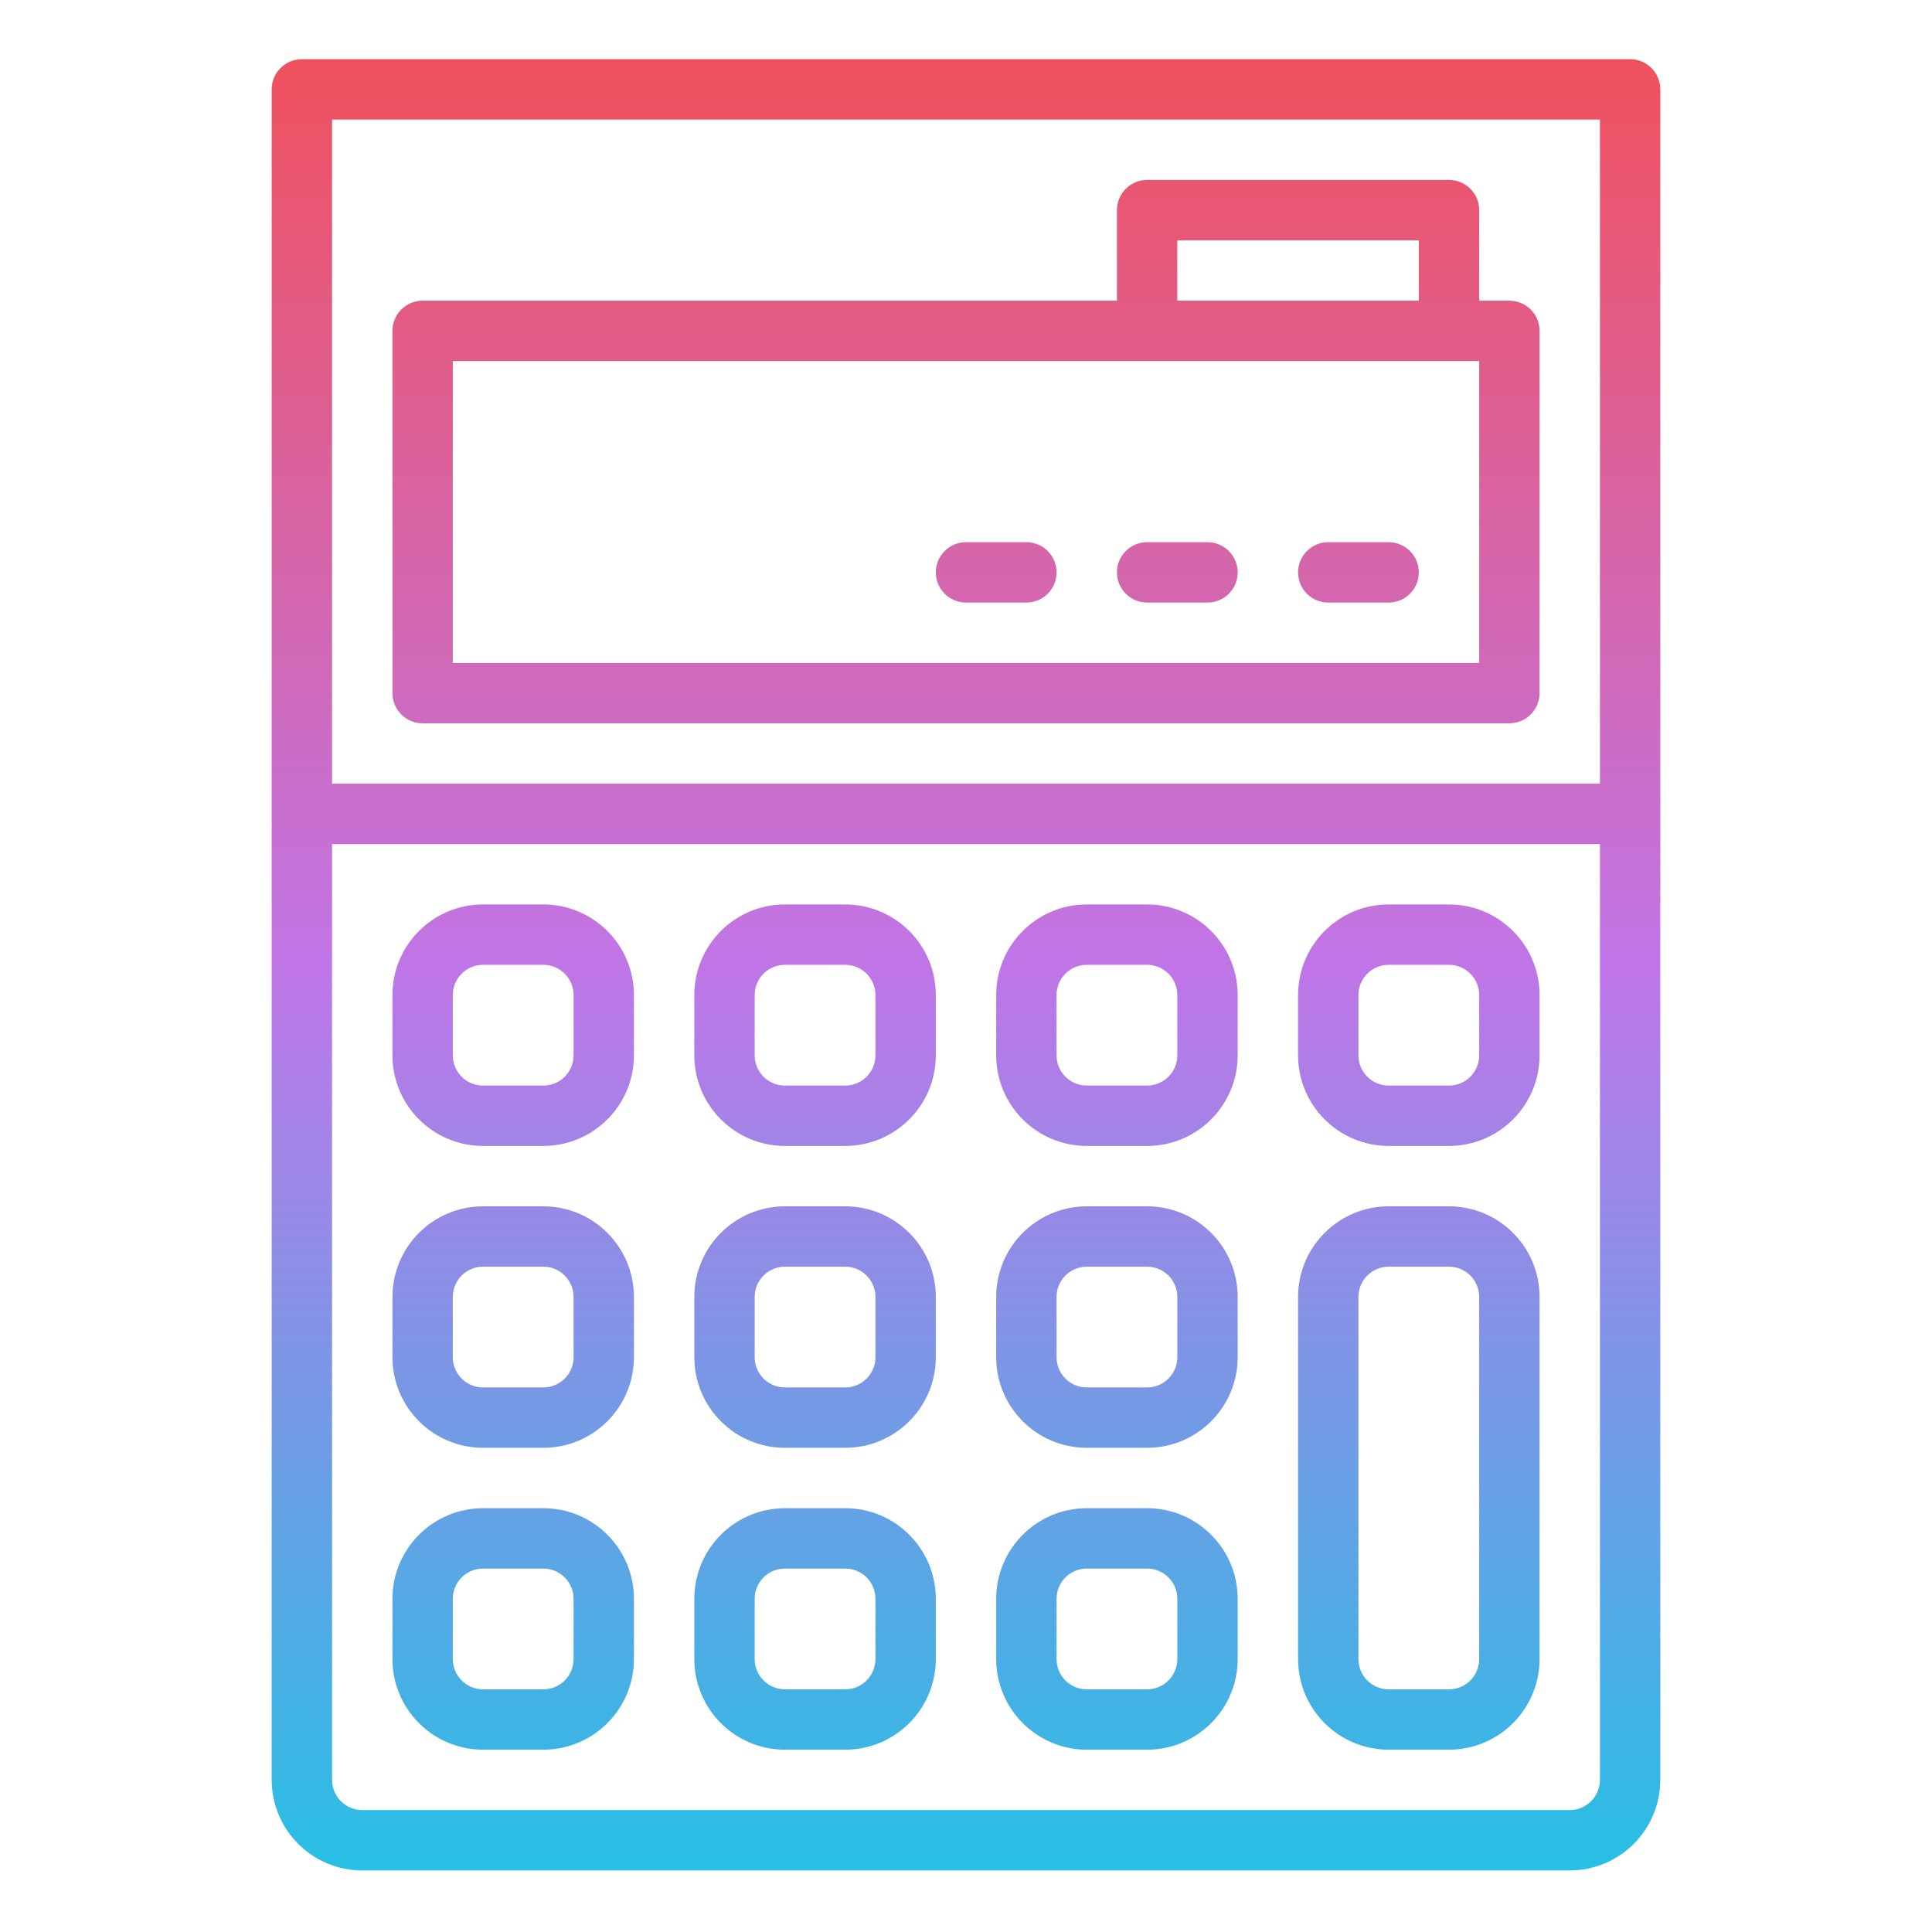
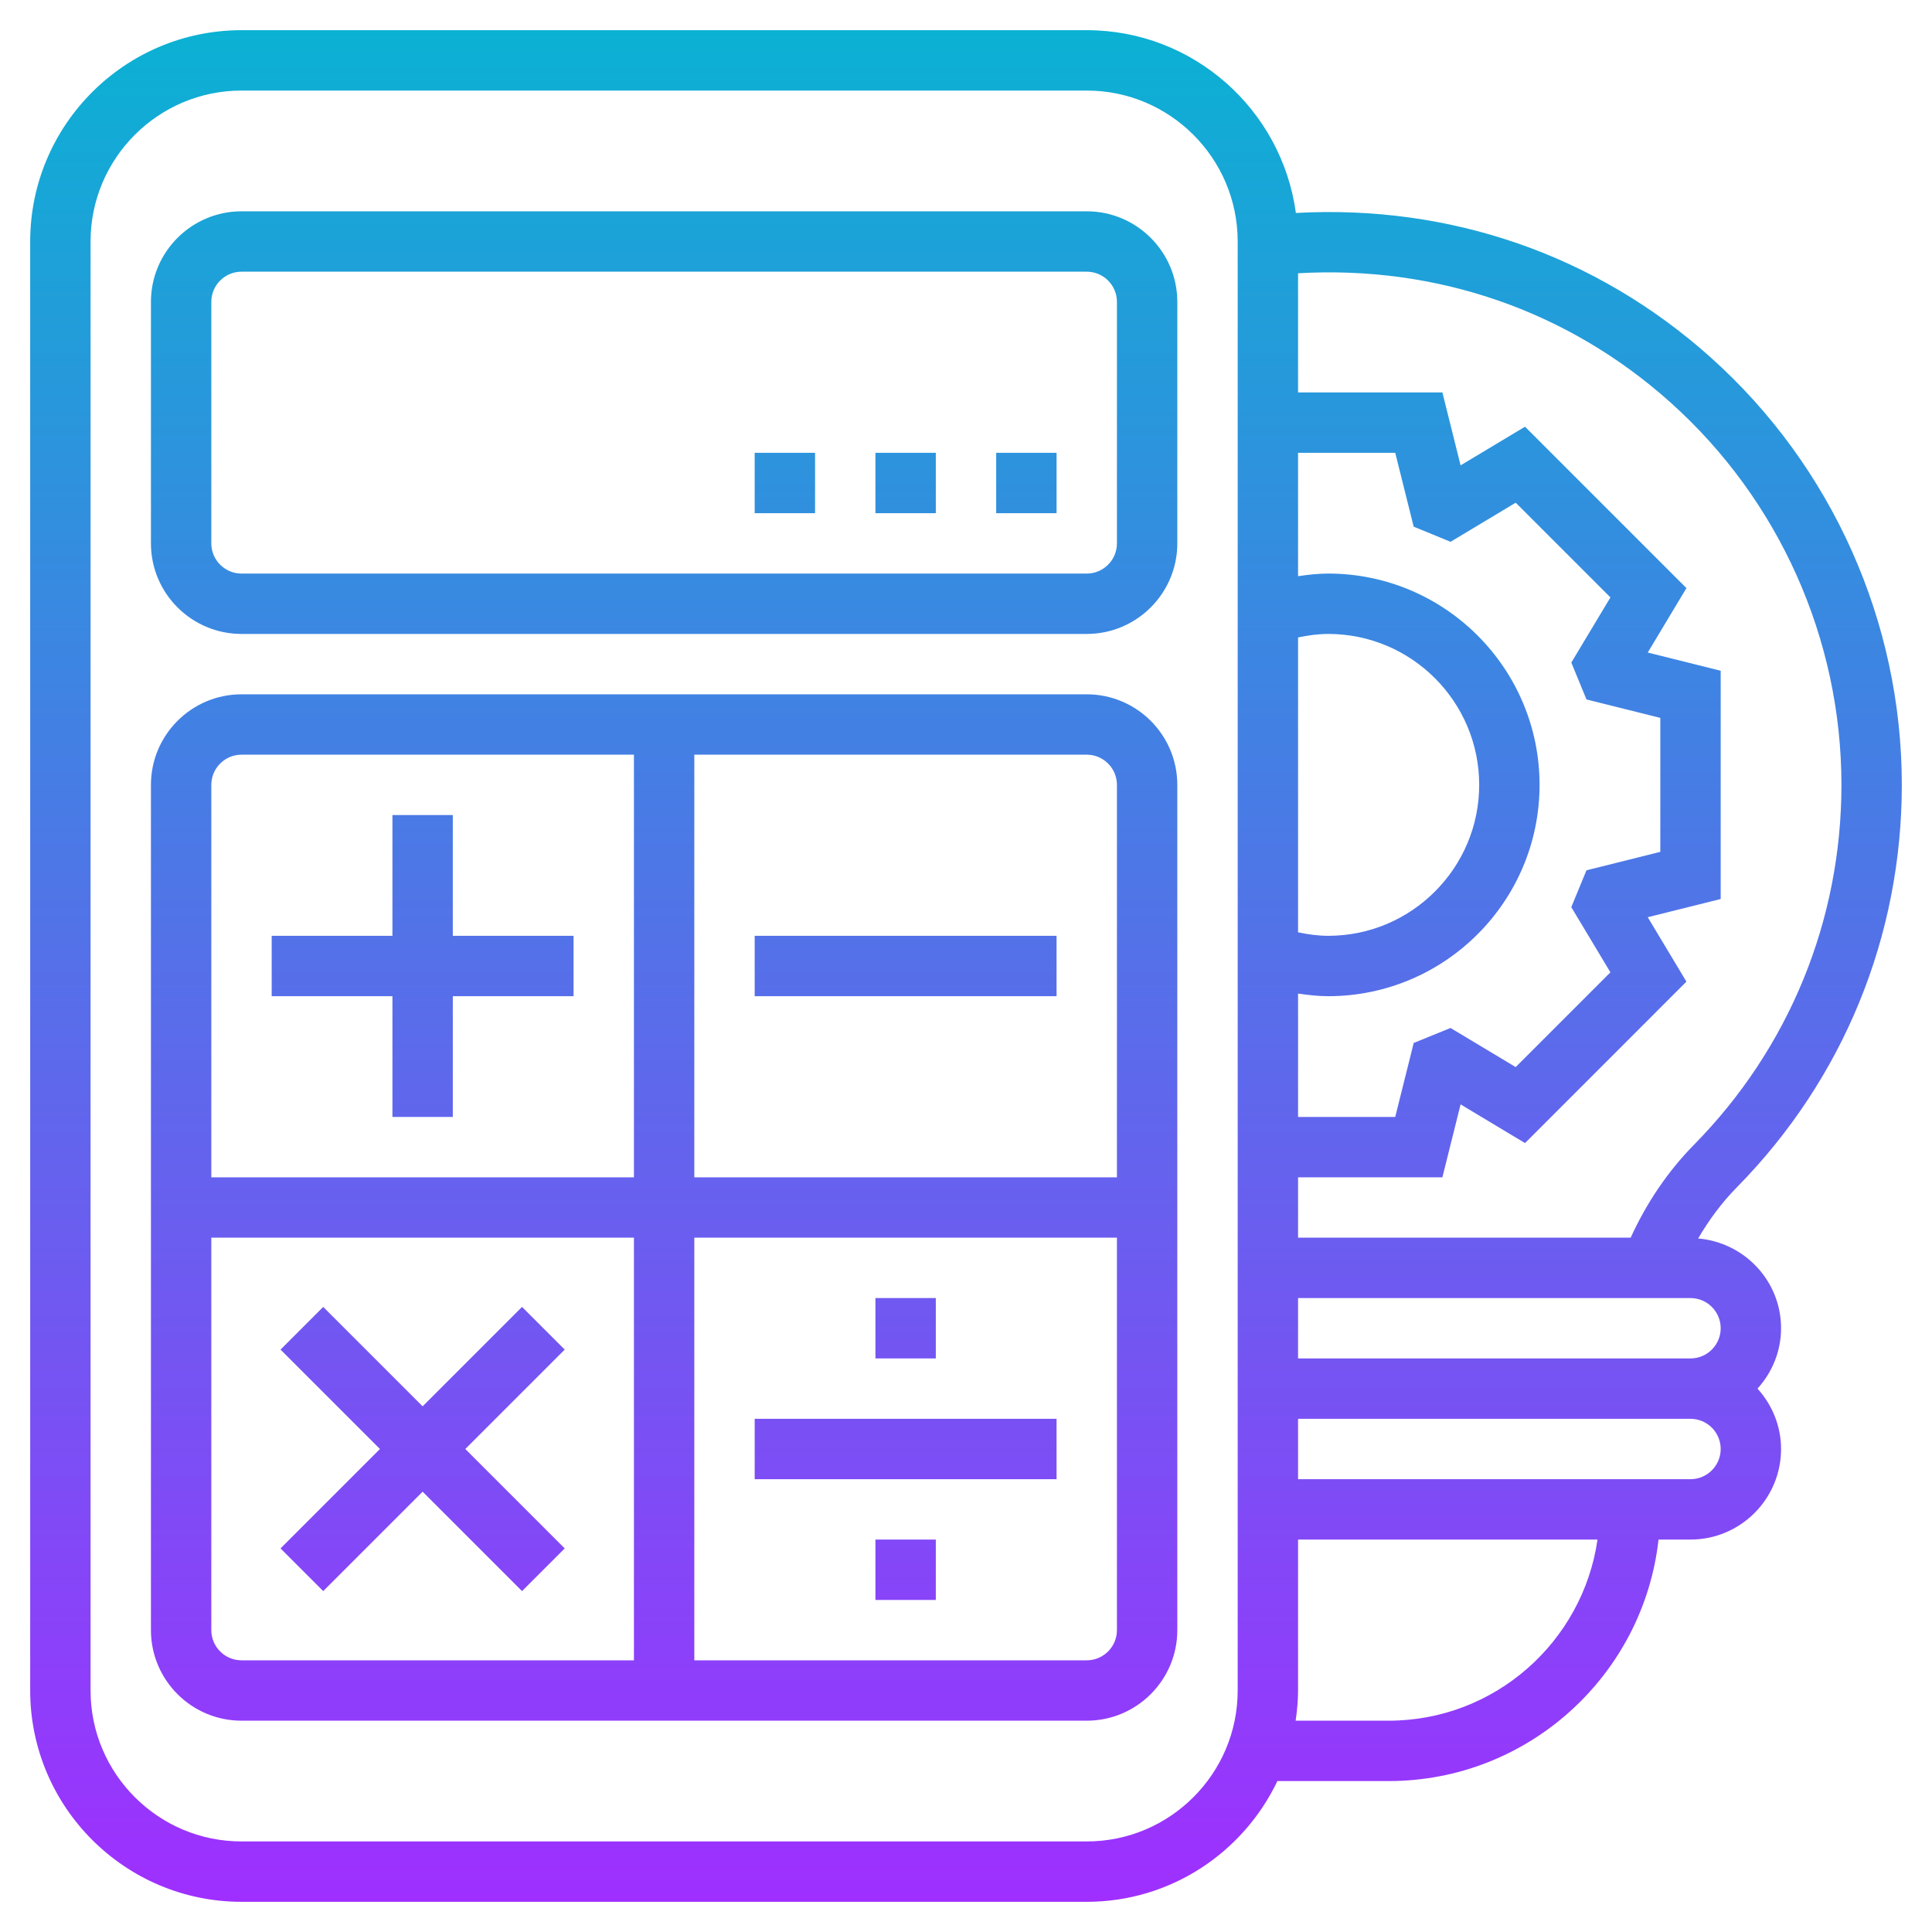
- <svg xmlns="http://www.w3.org/2000/svg" id="Gradient" height="512" viewBox="0 0 512 512" width="512">
-   <linearGradient id="linear-gradient" gradientUnits="userSpaceOnUse" x1="256" x2="256" y1="495.687" y2="15.687">
-     <stop offset="0" stop-color="#27bfe4" />
-     <stop offset=".5" stop-color="#c075e7" />
-     <stop offset="1" stop-color="#f0515d" />
+ <svg xmlns="http://www.w3.org/2000/svg" id="Layer_3" enable-background="new 0 0 64 64" height="512" viewBox="0 0 64 64" width="512">
+   <linearGradient id="SVGID_1_" gradientUnits="userSpaceOnUse" x1="32" x2="32" y1="63" y2="1">
+     <stop offset="0" stop-color="#9f2fff" />
+     <stop offset="1" stop-color="#0bb1d3" />
  </linearGradient>
-   <path d="m112 191.687h288a8 8 0 0 0 8-8v-96a8 8 0 0 0 -8-8h-8v-24a8 8 0 0 0 -8-8h-80a8 8 0 0 0 -8 8v24h-184a8 8 0 0 0 -8 8v96a8 8 0 0 0 8 8zm200-128h64v16h-64zm-192 32h272v80h-272zm296 400a24.028 24.028 0 0 0 24-24v-448a8 8 0 0 0 -8-8h-352a8 8 0 0 0 -8 8v448a24.028 24.028 0 0 0 24 24zm8-464v176h-336v-176zm-336 440v-248h336v248a8.009 8.009 0 0 1 -8 8h-320a8.009 8.009 0 0 1 -8-8zm40-168h16a24.027 24.027 0 0 0 24-24v-16a24.027 24.027 0 0 0 -24-24h-16a24.027 24.027 0 0 0 -24 24v16a24.027 24.027 0 0 0 24 24zm-8-40a8.009 8.009 0 0 1 8-8h16a8.009 8.009 0 0 1 8 8v16a8.009 8.009 0 0 1 -8 8h-16a8.009 8.009 0 0 1 -8-8zm8 120h16a24.027 24.027 0 0 0 24-24v-16a24.027 24.027 0 0 0 -24-24h-16a24.027 24.027 0 0 0 -24 24v16a24.027 24.027 0 0 0 24 24zm-8-40a8.009 8.009 0 0 1 8-8h16a8.009 8.009 0 0 1 8 8v16a8.009 8.009 0 0 1 -8 8h-16a8.009 8.009 0 0 1 -8-8zm8 120h16a24.027 24.027 0 0 0 24-24v-16a24.027 24.027 0 0 0 -24-24h-16a24.027 24.027 0 0 0 -24 24v16a24.027 24.027 0 0 0 24 24zm-8-40a8.009 8.009 0 0 1 8-8h16a8.009 8.009 0 0 1 8 8v16a8.009 8.009 0 0 1 -8 8h-16a8.009 8.009 0 0 1 -8-8zm88-120h16a24.027 24.027 0 0 0 24-24v-16a24.027 24.027 0 0 0 -24-24h-16a24.027 24.027 0 0 0 -24 24v16a24.027 24.027 0 0 0 24 24zm-8-40a8.009 8.009 0 0 1 8-8h16a8.009 8.009 0 0 1 8 8v16a8.009 8.009 0 0 1 -8 8h-16a8.009 8.009 0 0 1 -8-8zm8 120h16a24.027 24.027 0 0 0 24-24v-16a24.027 24.027 0 0 0 -24-24h-16a24.027 24.027 0 0 0 -24 24v16a24.027 24.027 0 0 0 24 24zm-8-40a8.009 8.009 0 0 1 8-8h16a8.009 8.009 0 0 1 8 8v16a8.009 8.009 0 0 1 -8 8h-16a8.009 8.009 0 0 1 -8-8zm8 120h16a24.027 24.027 0 0 0 24-24v-16a24.027 24.027 0 0 0 -24-24h-16a24.027 24.027 0 0 0 -24 24v16a24.027 24.027 0 0 0 24 24zm-8-40a8.009 8.009 0 0 1 8-8h16a8.009 8.009 0 0 1 8 8v16a8.009 8.009 0 0 1 -8 8h-16a8.009 8.009 0 0 1 -8-8zm88-120h16a24.028 24.028 0 0 0 24-24v-16a24.027 24.027 0 0 0 -24-24h-16a24.027 24.027 0 0 0 -24 24v16a24.028 24.028 0 0 0 24 24zm-8-40a8.009 8.009 0 0 1 8-8h16a8.009 8.009 0 0 1 8 8v16a8.009 8.009 0 0 1 -8 8h-16a8.009 8.009 0 0 1 -8-8zm8 120h16a24.028 24.028 0 0 0 24-24v-16a24.027 24.027 0 0 0 -24-24h-16a24.027 24.027 0 0 0 -24 24v16a24.028 24.028 0 0 0 24 24zm-8-40a8.009 8.009 0 0 1 8-8h16a8.009 8.009 0 0 1 8 8v16a8.009 8.009 0 0 1 -8 8h-16a8.009 8.009 0 0 1 -8-8zm8 120h16a24.028 24.028 0 0 0 24-24v-16a24.027 24.027 0 0 0 -24-24h-16a24.027 24.027 0 0 0 -24 24v16a24.028 24.028 0 0 0 24 24zm-8-40a8.009 8.009 0 0 1 8-8h16a8.009 8.009 0 0 1 8 8v16a8.009 8.009 0 0 1 -8 8h-16a8.009 8.009 0 0 1 -8-8zm88-120h16a24.028 24.028 0 0 0 24-24v-16a24.027 24.027 0 0 0 -24-24h-16a24.027 24.027 0 0 0 -24 24v16a24.028 24.028 0 0 0 24 24zm-8-40a8.009 8.009 0 0 1 8-8h16a8.009 8.009 0 0 1 8 8v16a8.009 8.009 0 0 1 -8 8h-16a8.009 8.009 0 0 1 -8-8zm8 200h16a24.028 24.028 0 0 0 24-24v-96a24.027 24.027 0 0 0 -24-24h-16a24.027 24.027 0 0 0 -24 24v96a24.028 24.028 0 0 0 24 24zm-8-120a8.009 8.009 0 0 1 8-8h16a8.009 8.009 0 0 1 8 8v96a8.009 8.009 0 0 1 -8 8h-16a8.009 8.009 0 0 1 -8-8zm16-192a8 8 0 0 1 -8 8h-16a8 8 0 0 1 0-16h16a8 8 0 0 1 8 8zm-48 0a8 8 0 0 1 -8 8h-16a8 8 0 0 1 0-16h16a8 8 0 0 1 8 8zm-48 0a8 8 0 0 1 -8 8h-16a8 8 0 0 1 0-16h16a8 8 0 0 1 8 8z" fill="url(#linear-gradient)" />
+   <path d="m36 7h-28c-1.654 0-3 1.346-3 3v8c0 1.654 1.346 3 3 3h28c1.654 0 3-1.346 3-3v-8c0-1.654-1.346-3-3-3zm1 11c0 .551-.449 1-1 1h-28c-.551 0-1-.449-1-1v-8c0-.551.449-1 1-1h28c.551 0 1 .449 1 1zm-1 5h-28c-1.654 0-3 1.346-3 3v28c0 1.654 1.346 3 3 3h28c1.654 0 3-1.346 3-3v-28c0-1.654-1.346-3-3-3zm1 3v13h-14v-14h13c.551 0 1 .449 1 1zm-29-1h13v14h-14v-13c0-.551.449-1 1-1zm-1 29v-13h14v14h-13c-.551 0-1-.448-1-1zm29 1h-13v-14h14v13c0 .552-.449 1-1 1zm-23-22h-4v-2h4v-4h2v4h4v2h-4v4h-2zm12 0v-2h10v2zm-9.586 15 3.293 3.293-1.414 1.414-3.293-3.293-3.293 3.293-1.414-1.414 3.293-3.293-3.293-3.293 1.414-1.414 3.293 3.293 3.293-3.293 1.414 1.414zm9.586-1h10v2h-10zm6-2h-2v-2h2zm-2 6h2v2h-2zm27.671-39.158c-3.806-3.409-8.65-5.069-13.743-4.787-.463-3.413-3.389-6.055-6.928-6.055h-28c-3.86 0-7 3.14-7 7v48c0 3.859 3.14 7 7 7h28c2.785 0 5.189-1.639 6.315-4h3.685c4.624 0 8.442-3.507 8.941-8h1.059c1.654 0 3-1.346 3-3 0-.771-.301-1.468-.78-2 .48-.532.78-1.229.78-2 0-1.568-1.213-2.843-2.747-2.974.363-.62.789-1.195 1.293-1.706 3.517-3.576 5.454-8.306 5.454-13.32 0-5.396-2.307-10.556-6.329-14.158zm-4.117 11.328 2.446.611v4.438l-2.446.611-.503 1.22 1.296 2.16-3.138 3.138-2.158-1.295-1.22.496-.612 2.451h-3.219v-4.087c.332.049.665.087 1 .087 3.86 0 7-3.14 7-7s-3.14-7-7-7c-.335 0-.668.038-1 .087v-4.087h3.219l.611 2.446 1.222.502 2.158-1.296 3.138 3.138-1.296 2.158zm-9.554-2.054c.332-.07.666-.116 1-.116 2.757 0 5 2.243 5 5s-2.243 5-5 5c-.334 0-.668-.046-1-.116zm-2 34.884c0 2.757-2.243 5-5 5h-28c-2.757 0-5-2.243-5-5v-48c0-2.757 2.243-5 5-5h28c2.757 0 5 2.243 5 5zm5 1h-3.08c.047-.328.08-.66.08-1v-5h9.92c-.488 3.386-3.401 6-6.92 6zm10-8h-13v-2h13c.551 0 1 .448 1 1s-.449 1-1 1zm1-5c0 .552-.449 1-1 1h-13v-2h13c.551 0 1 .448 1 1zm-.88-6.083c-.878.893-1.576 1.932-2.102 3.083h-11.018v-2h4.781l.603-2.416 2.134 1.282 5.347-5.348-1.281-2.134 2.416-.603v-7.562l-2.416-.603 1.281-2.134-5.347-5.347-2.134 1.281-.603-2.416h-4.781v-3.948c4.572-.263 8.924 1.222 12.337 4.28 3.599 3.223 5.663 7.84 5.663 12.668 0 4.485-1.733 8.718-4.88 11.917zm-23.12-22.917h2v2h-2zm-4 0h2v2h-2zm-4 0h2v2h-2z" fill="url(#SVGID_1_)" />
</svg>
